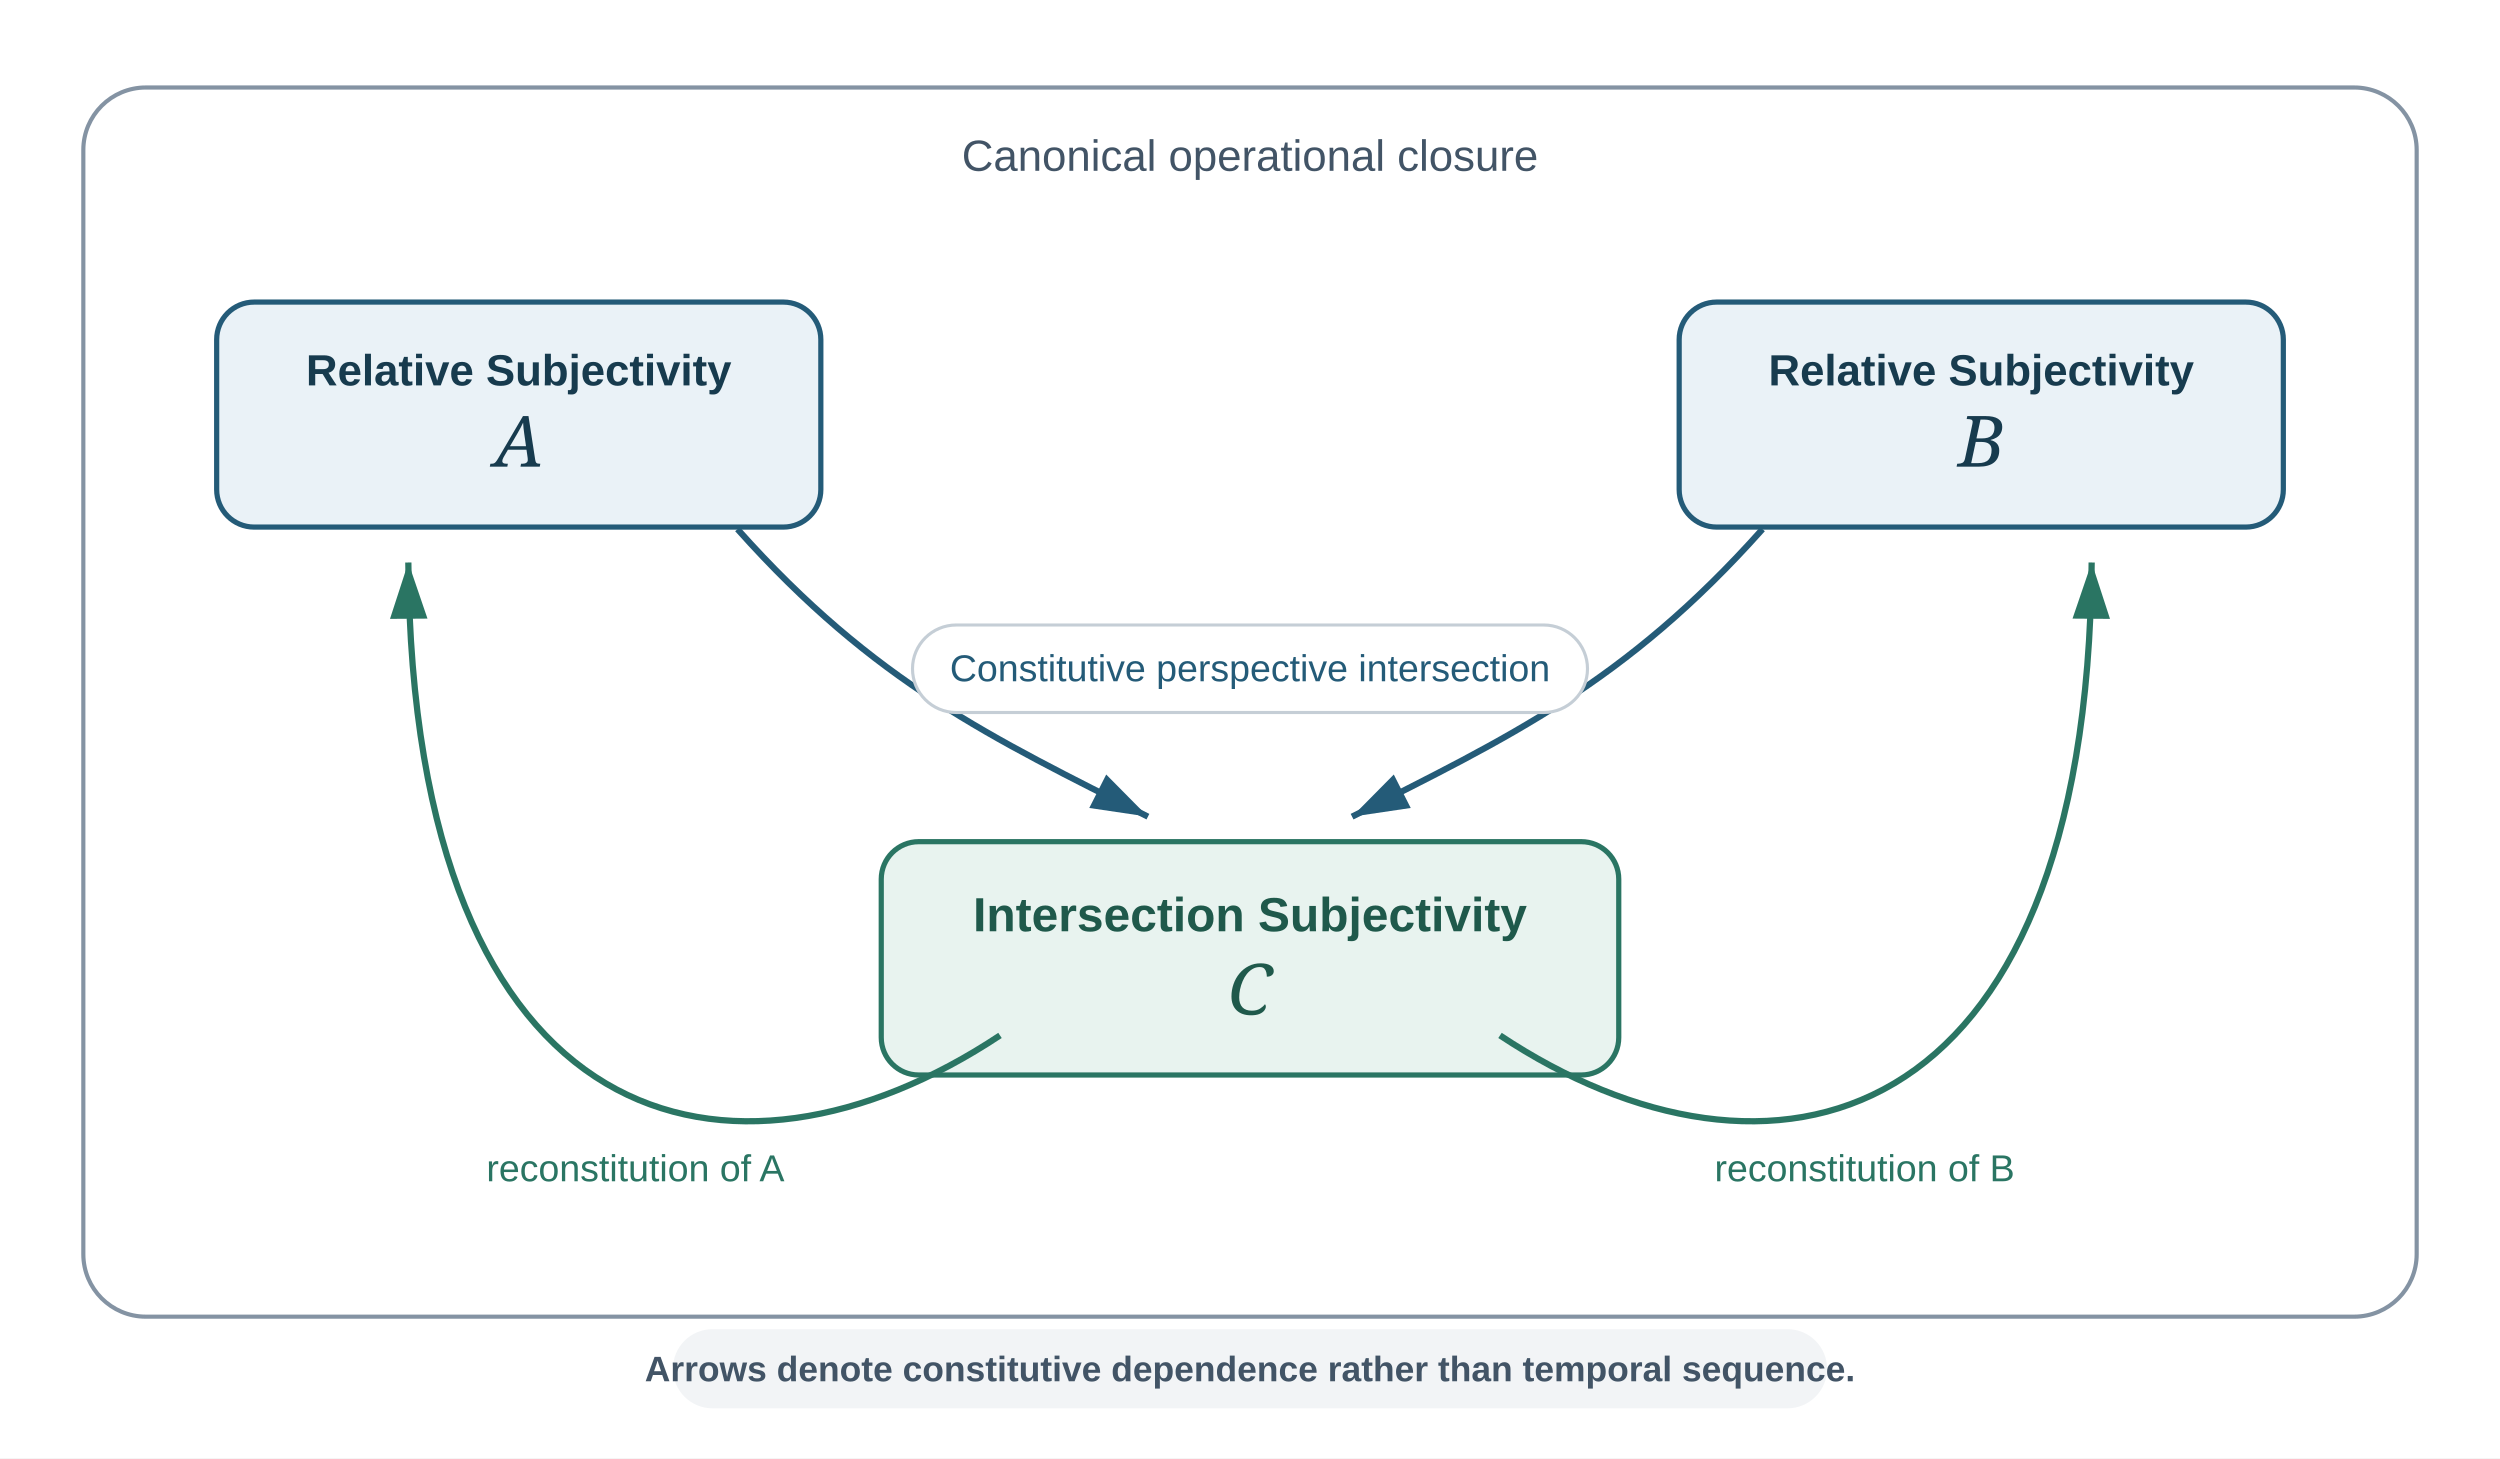
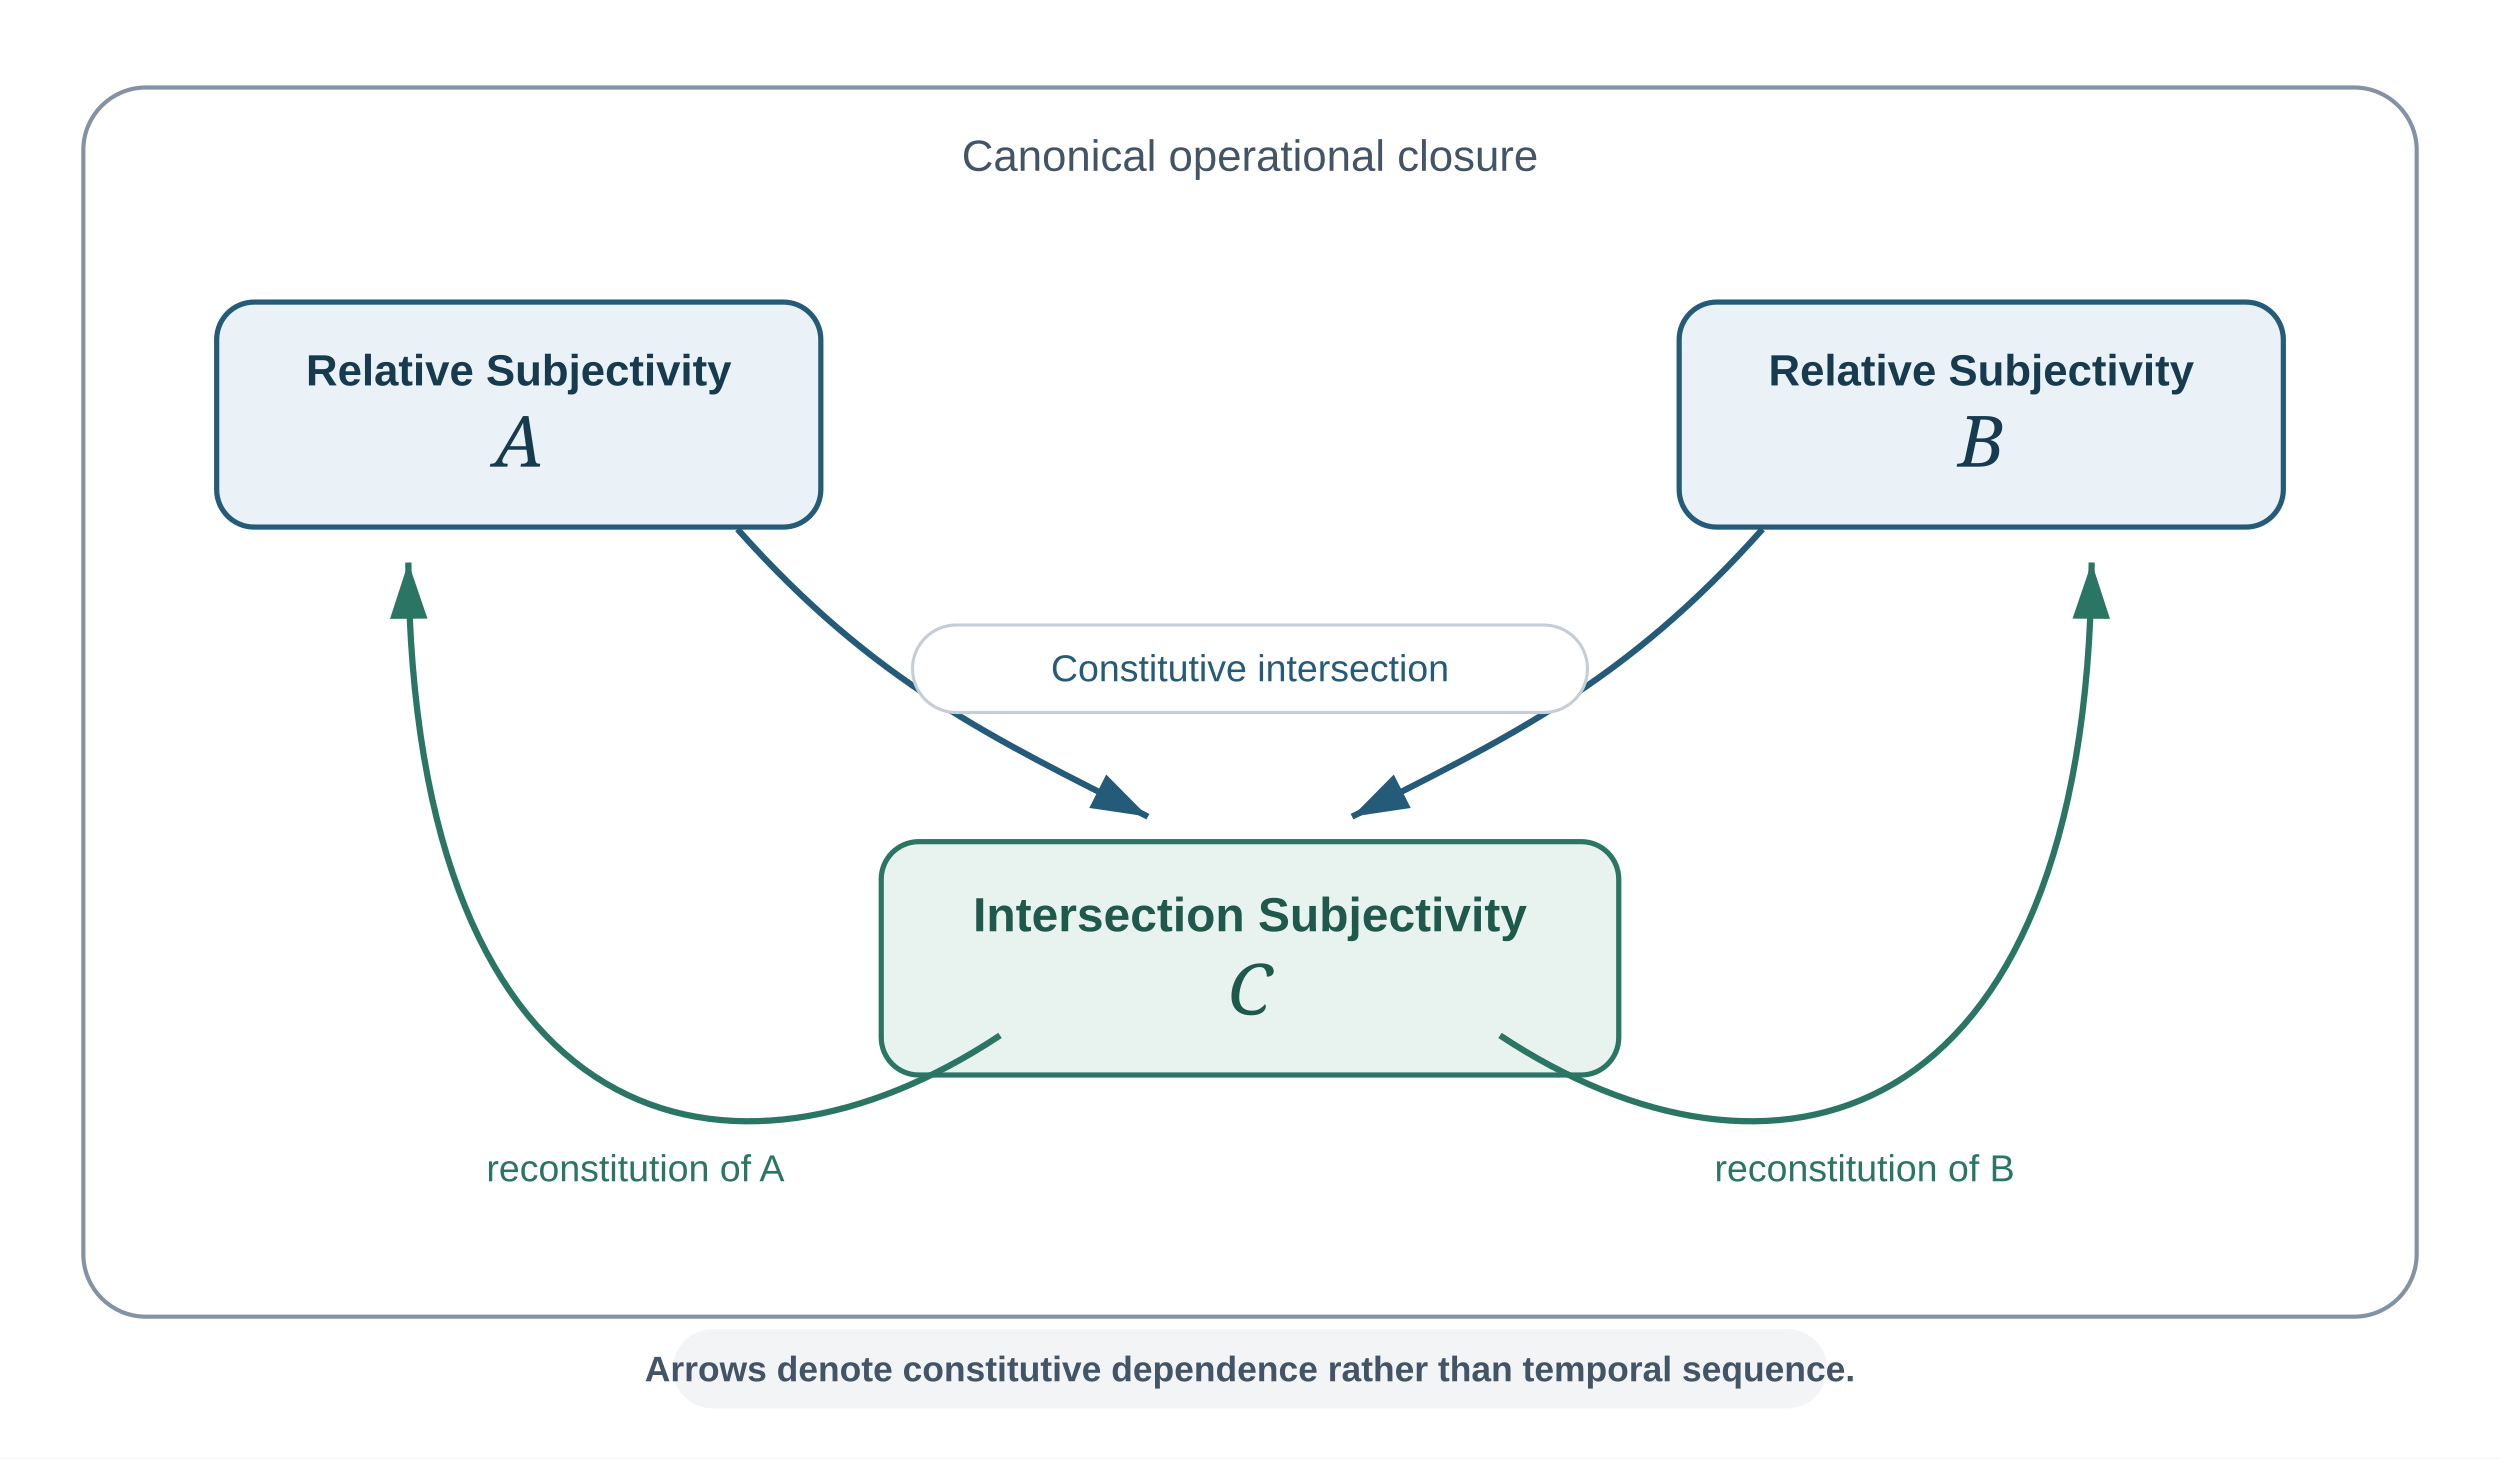
<svg xmlns="http://www.w3.org/2000/svg" width="1200" height="700" viewBox="0 0 1200 700" role="img" aria-labelledby="title desc">
  <defs>
    <marker id="arrowBlue" markerWidth="10" markerHeight="10" refX="9" refY="3" orient="auto" markerUnits="strokeWidth">
      <path d="M0,0 L0,6 L9,3 z" fill="#245B78" />
    </marker>
    <marker id="arrowGreen" markerWidth="10" markerHeight="10" refX="9" refY="3" orient="auto" markerUnits="strokeWidth">
      <path d="M0,0 L0,6 L9,3 z" fill="#2A7563" />
    </marker>
  </defs>
  <rect width="1200" height="700" fill="#ffffff" />
  <rect x="40" y="42" width="1120" height="590" rx="30" fill="none" stroke="#8493A3" stroke-width="2" />
  <text x="600" y="82" text-anchor="middle" font-family="Arial, Helvetica, sans-serif" font-size="21" fill="#425466">Canonical operational closure</text>
  <rect x="104" y="145" width="290" height="108" rx="18" fill="#EAF2F7" stroke="#245B78" stroke-width="2.5" />
  <text x="249" y="185" text-anchor="middle" font-family="Arial, Helvetica, sans-serif" font-size="21" font-weight="600" fill="#173B4E">Relative Subjectivity</text>
  <text x="249" y="224" text-anchor="middle" font-family="Georgia, serif" font-size="34" font-style="italic" fill="#173B4E">A</text>
  <rect x="806" y="145" width="290" height="108" rx="18" fill="#EAF2F7" stroke="#245B78" stroke-width="2.5" />
  <text x="951" y="185" text-anchor="middle" font-family="Arial, Helvetica, sans-serif" font-size="21" font-weight="600" fill="#173B4E">Relative Subjectivity</text>
  <text x="951" y="224" text-anchor="middle" font-family="Georgia, serif" font-size="34" font-style="italic" fill="#173B4E">B</text>
  <path d="M354 254 C420 328, 476 354, 551 392" fill="none" stroke="#245B78" stroke-width="3" marker-end="url(#arrowBlue)" />
  <path d="M846 254 C780 328, 724 354, 649 392" fill="none" stroke="#245B78" stroke-width="3" marker-end="url(#arrowBlue)" />
  <rect x="438" y="300" width="324" height="42" rx="21" fill="#ffffff" stroke="#C5CED6" stroke-width="1.5" />
-   <text x="600" y="327" text-anchor="middle" font-family="Arial, Helvetica, sans-serif" font-size="18" fill="#245B78">Constitutive perspective intersection</text>
+   <text x="600" y="327" text-anchor="middle" font-family="Arial, Helvetica, sans-serif" font-size="18" fill="#245B78">Constitutive intersection</text>
  <rect x="423" y="404" width="354" height="112" rx="18" fill="#E8F3EF" stroke="#2A7563" stroke-width="2.5" />
  <text x="600" y="447" text-anchor="middle" font-family="Arial, Helvetica, sans-serif" font-size="23" font-weight="600" fill="#1F594B">Intersection Subjectivity</text>
  <text x="600" y="487" text-anchor="middle" font-family="Georgia, serif" font-size="34" font-style="italic" fill="#1F594B">C</text>
  <path d="M480 497 C352 582, 198 549, 196 270" fill="none" stroke="#2A7563" stroke-width="3" marker-end="url(#arrowGreen)" />
  <path d="M720 497 C848 582, 1002 549, 1004 270" fill="none" stroke="#2A7563" stroke-width="3" marker-end="url(#arrowGreen)" />
  <text x="305" y="567" text-anchor="middle" font-family="Arial, Helvetica, sans-serif" font-size="18" fill="#2A7563">reconstitution of A</text>
  <text x="895" y="567" text-anchor="middle" font-family="Arial, Helvetica, sans-serif" font-size="18" fill="#2A7563">reconstitution of B</text>
  <rect x="323" y="638" width="554" height="38" rx="19" fill="#F2F4F6" />
  <text x="600" y="663" text-anchor="middle" font-family="Arial, Helvetica, sans-serif" font-size="17" font-weight="600" fill="#425466">Arrows denote constitutive dependence rather than temporal sequence.</text>
</svg>
